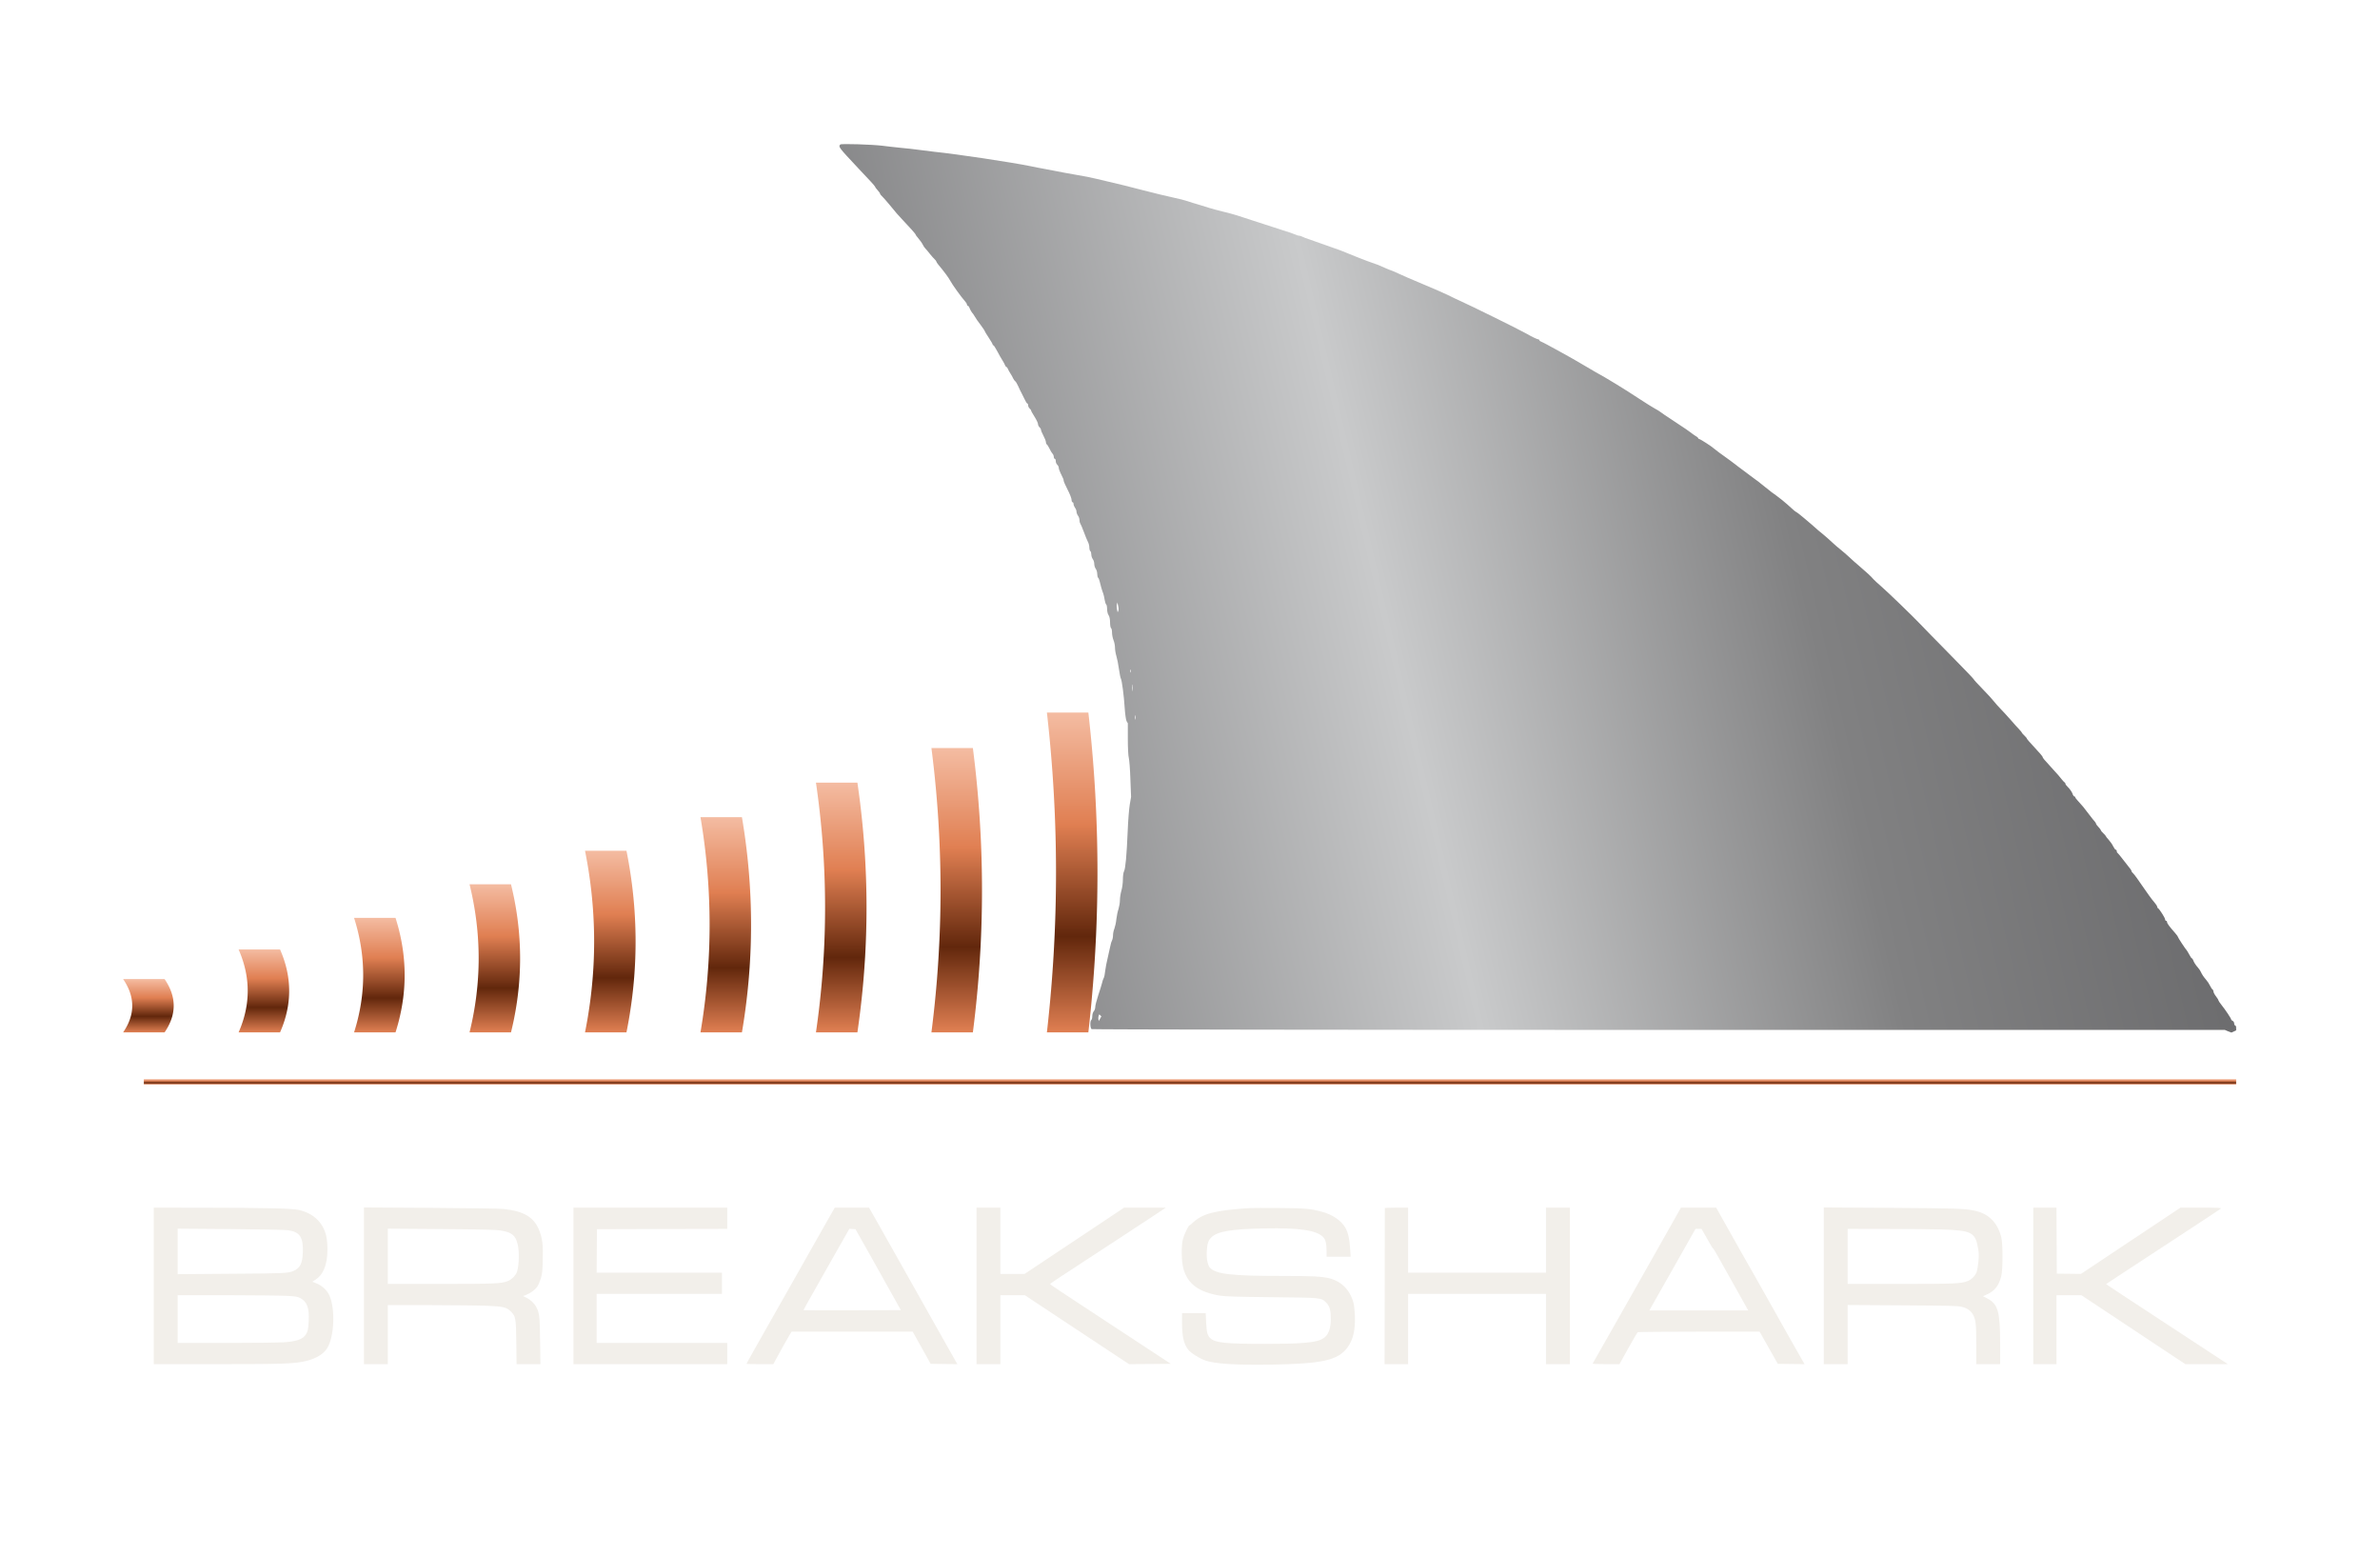
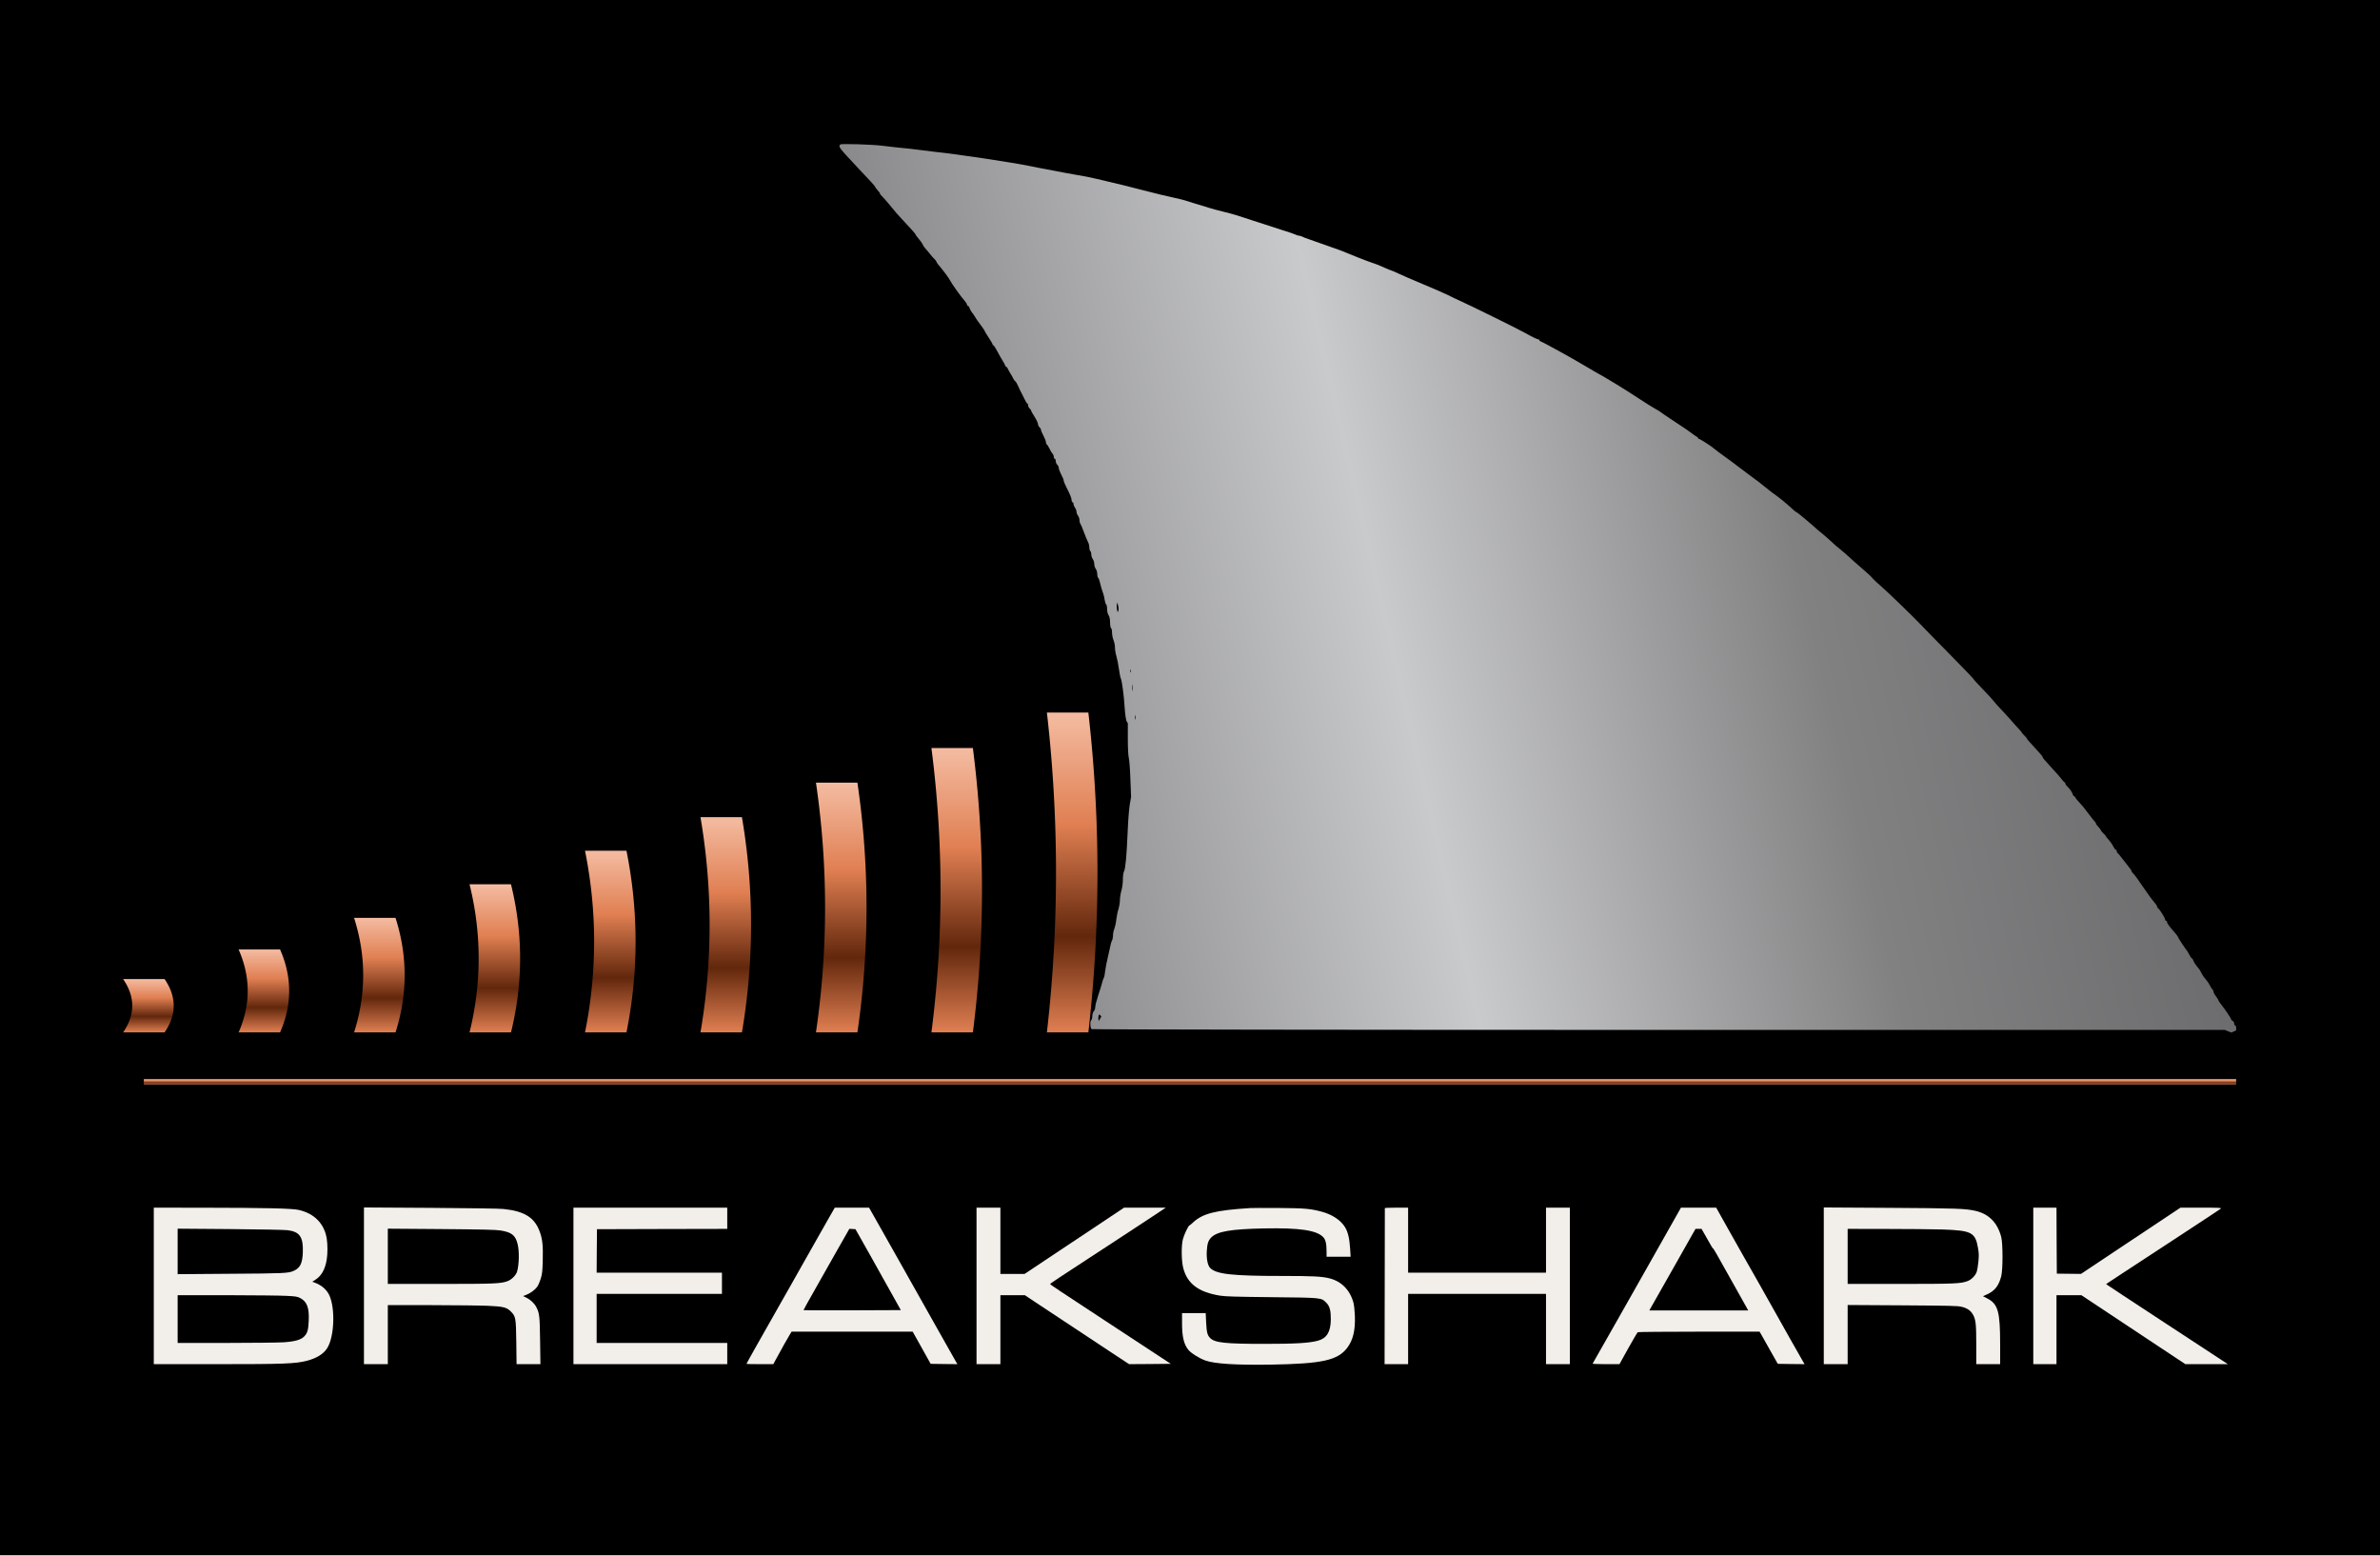
<svg xmlns="http://www.w3.org/2000/svg" width="3640" height="2378" viewBox="0 0 3640 2378">
  <defs>
    <linearGradient id="goldGrad" x1="0" y1="0" x2="0" y2="1">
      <stop offset="0%" stop-color="#f4bca2" />
      <stop offset="35%" stop-color="#e07f52" />
      <stop offset="70%" stop-color="#62270c" />
      <stop offset="100%" stop-color="#e07f52" />
    </linearGradient>
    <linearGradient id="steelGrad" x1="0" y1="0" x2="1" y2="0.15">
      <stop offset="0%" stop-color="#6B6B6D" />
      <stop offset="45%" stop-color="#C9CACB" />
      <stop offset="75%" stop-color="#818182" />
      <stop offset="100%" stop-color="#6B6B6D" />
    </linearGradient>
  </defs>
+   <rect x="0" y="0" width="3640" height="2378" fill="#000000" />
  <g transform="translate(220,220) scale(1.509434)">
    <g id="waves" fill="url(#goldGrad)">
      <path d="M 21.00,846.00 L 21.62,846.92 L 22.21,847.83 L 22.78,848.75 L 23.34,849.66 L 23.87,850.58 L 24.38,851.49 L 24.86,852.41 L 25.33,853.32 L 25.78,854.24 L 26.20,855.15 L 26.61,856.07 L 26.99,856.98 L 27.35,857.90 L 27.69,858.81 L 28.01,859.73 L 28.30,860.64 L 28.58,861.56 L 28.84,862.47 L 29.07,863.39 L 29.28,864.31 L 29.47,865.22 L 29.64,866.14 L 29.79,867.05 L 29.92,867.97 L 30.02,868.88 L 30.11,869.80 L 30.17,870.71 L 30.22,871.63 L 30.24,872.54 L 30.24,873.46 L 30.22,874.37 L 30.17,875.29 L 30.11,876.20 L 30.02,877.12 L 29.92,878.03 L 29.79,878.95 L 29.64,879.86 L 29.47,880.78 L 29.28,881.69 L 29.07,882.61 L 28.84,883.53 L 28.58,884.44 L 28.30,885.36 L 28.01,886.27 L 27.69,887.19 L 27.35,888.10 L 26.99,889.02 L 26.61,889.93 L 26.20,890.85 L 25.78,891.76 L 25.33,892.68 L 24.86,893.59 L 24.38,894.51 L 23.87,895.42 L 23.34,896.34 L 22.78,897.25 L 22.21,898.17 L 21.62,899.08 L 21.00,900.00 L -21.00,900.00 L -20.38,899.08 L -19.79,898.17 L -19.22,897.25 L -18.66,896.34 L -18.13,895.42 L -17.62,894.51 L -17.14,893.59 L -16.67,892.68 L -16.22,891.76 L -15.80,890.85 L -15.39,889.93 L -15.01,889.02 L -14.65,888.10 L -14.31,887.19 L -13.99,886.27 L -13.70,885.36 L -13.42,884.44 L -13.16,883.53 L -12.93,882.61 L -12.72,881.69 L -12.53,880.78 L -12.36,879.86 L -12.21,878.95 L -12.08,878.03 L -11.98,877.12 L -11.89,876.20 L -11.83,875.29 L -11.78,874.37 L -11.76,873.46 L -11.76,872.54 L -11.78,871.63 L -11.83,870.71 L -11.89,869.80 L -11.98,868.88 L -12.08,867.97 L -12.21,867.05 L -12.36,866.14 L -12.53,865.22 L -12.72,864.31 L -12.93,863.39 L -13.16,862.47 L -13.42,861.56 L -13.70,860.64 L -13.99,859.73 L -14.31,858.81 L -14.65,857.90 L -15.01,856.98 L -15.39,856.07 L -15.80,855.15 L -16.22,854.24 L -16.67,853.32 L -17.14,852.41 L -17.62,851.49 L -18.13,850.58 L -18.66,849.66 L -19.22,848.75 L -19.79,847.83 L -20.38,846.92 L -21.00,846.00 Z" />
      <path d="M 138.00,816.00 L 138.62,817.42 L 139.21,818.85 L 139.78,820.27 L 140.34,821.69 L 140.87,823.12 L 141.38,824.54 L 141.86,825.97 L 142.33,827.39 L 142.78,828.81 L 143.20,830.24 L 143.61,831.66 L 143.99,833.08 L 144.35,834.51 L 144.69,835.93 L 145.01,837.36 L 145.30,838.78 L 145.58,840.20 L 145.84,841.63 L 146.07,843.05 L 146.28,844.47 L 146.47,845.90 L 146.64,847.32 L 146.79,848.75 L 146.92,850.17 L 147.02,851.59 L 147.11,853.02 L 147.17,854.44 L 147.22,855.86 L 147.24,857.29 L 147.24,858.71 L 147.22,860.14 L 147.17,861.56 L 147.11,862.98 L 147.02,864.41 L 146.92,865.83 L 146.79,867.25 L 146.64,868.68 L 146.47,870.10 L 146.28,871.53 L 146.07,872.95 L 145.84,874.37 L 145.58,875.80 L 145.30,877.22 L 145.01,878.64 L 144.69,880.07 L 144.35,881.49 L 143.99,882.92 L 143.61,884.34 L 143.20,885.76 L 142.78,887.19 L 142.33,888.61 L 141.86,890.03 L 141.38,891.46 L 140.87,892.88 L 140.34,894.31 L 139.78,895.73 L 139.21,897.15 L 138.62,898.58 L 138.00,900.00 L 96.00,900.00 L 96.62,898.58 L 97.21,897.15 L 97.78,895.73 L 98.34,894.31 L 98.87,892.88 L 99.38,891.46 L 99.86,890.03 L 100.33,888.61 L 100.78,887.19 L 101.20,885.76 L 101.61,884.34 L 101.99,882.92 L 102.35,881.49 L 102.69,880.07 L 103.01,878.64 L 103.30,877.22 L 103.58,875.80 L 103.84,874.37 L 104.07,872.95 L 104.28,871.53 L 104.47,870.10 L 104.64,868.68 L 104.79,867.25 L 104.92,865.83 L 105.02,864.41 L 105.11,862.98 L 105.17,861.56 L 105.22,860.14 L 105.24,858.71 L 105.24,857.29 L 105.22,855.86 L 105.17,854.44 L 105.11,853.02 L 105.02,851.59 L 104.92,850.17 L 104.79,848.75 L 104.64,847.32 L 104.47,845.90 L 104.28,844.47 L 104.07,843.05 L 103.84,841.63 L 103.58,840.20 L 103.30,838.78 L 103.01,837.36 L 102.69,835.93 L 102.35,834.51 L 101.99,833.08 L 101.61,831.66 L 101.20,830.24 L 100.78,828.81 L 100.33,827.39 L 99.86,825.97 L 99.38,824.54 L 98.87,823.12 L 98.34,821.69 L 97.78,820.27 L 97.21,818.85 L 96.62,817.42 L 96.00,816.00 Z" />
      <path d="M 255.00,784.00 L 255.62,785.97 L 256.21,787.93 L 256.78,789.90 L 257.34,791.86 L 257.87,793.83 L 258.38,795.80 L 258.86,797.76 L 259.33,799.73 L 259.78,801.69 L 260.20,803.66 L 260.61,805.63 L 260.99,807.59 L 261.35,809.56 L 261.69,811.53 L 262.01,813.49 L 262.30,815.46 L 262.58,817.42 L 262.84,819.39 L 263.07,821.36 L 263.28,823.32 L 263.47,825.29 L 263.64,827.25 L 263.79,829.22 L 263.92,831.19 L 264.02,833.15 L 264.11,835.12 L 264.17,837.08 L 264.22,839.05 L 264.24,841.02 L 264.24,842.98 L 264.22,844.95 L 264.17,846.92 L 264.11,848.88 L 264.02,850.85 L 263.92,852.81 L 263.79,854.78 L 263.64,856.75 L 263.47,858.71 L 263.28,860.68 L 263.07,862.64 L 262.84,864.61 L 262.58,866.58 L 262.30,868.54 L 262.01,870.51 L 261.69,872.47 L 261.35,874.44 L 260.99,876.41 L 260.61,878.37 L 260.20,880.34 L 259.78,882.31 L 259.33,884.27 L 258.86,886.24 L 258.38,888.20 L 257.87,890.17 L 257.34,892.14 L 256.78,894.10 L 256.21,896.07 L 255.62,898.03 L 255.00,900.00 L 213.00,900.00 L 213.62,898.03 L 214.21,896.07 L 214.78,894.10 L 215.34,892.14 L 215.87,890.17 L 216.38,888.20 L 216.86,886.24 L 217.33,884.27 L 217.78,882.31 L 218.20,880.34 L 218.61,878.37 L 218.99,876.41 L 219.35,874.44 L 219.69,872.47 L 220.01,870.51 L 220.30,868.54 L 220.58,866.58 L 220.84,864.61 L 221.07,862.64 L 221.28,860.68 L 221.47,858.71 L 221.64,856.75 L 221.79,854.78 L 221.92,852.81 L 222.02,850.85 L 222.11,848.88 L 222.17,846.92 L 222.22,844.95 L 222.24,842.98 L 222.24,841.02 L 222.22,839.05 L 222.17,837.08 L 222.11,835.12 L 222.02,833.15 L 221.92,831.19 L 221.79,829.22 L 221.64,827.25 L 221.47,825.29 L 221.28,823.32 L 221.07,821.36 L 220.84,819.39 L 220.58,817.42 L 220.30,815.46 L 220.01,813.49 L 219.69,811.53 L 219.35,809.56 L 218.99,807.59 L 218.61,805.63 L 218.20,803.66 L 217.78,801.69 L 217.33,799.73 L 216.86,797.76 L 216.38,795.80 L 215.87,793.83 L 215.34,791.86 L 214.78,789.90 L 214.21,787.93 L 213.62,785.97 L 213.00,784.00 Z" />
      <path d="M 372.00,750.00 L 372.62,752.54 L 373.21,755.08 L 373.78,757.63 L 374.34,760.17 L 374.87,762.71 L 375.38,765.25 L 375.86,767.80 L 376.33,770.34 L 376.78,772.88 L 377.20,775.42 L 377.61,777.97 L 377.99,780.51 L 378.35,783.05 L 378.69,785.59 L 379.01,788.14 L 379.30,790.68 L 379.58,793.22 L 379.84,795.76 L 380.07,798.31 L 380.28,800.85 L 380.47,803.39 L 380.64,805.93 L 380.79,808.47 L 380.92,811.02 L 381.02,813.56 L 381.11,816.10 L 381.17,818.64 L 381.22,821.19 L 381.24,823.73 L 381.24,826.27 L 381.22,828.81 L 381.17,831.36 L 381.11,833.90 L 381.02,836.44 L 380.92,838.98 L 380.79,841.53 L 380.64,844.07 L 380.47,846.61 L 380.28,849.15 L 380.07,851.69 L 379.84,854.24 L 379.58,856.78 L 379.30,859.32 L 379.01,861.86 L 378.69,864.41 L 378.35,866.95 L 377.99,869.49 L 377.61,872.03 L 377.20,874.58 L 376.78,877.12 L 376.33,879.66 L 375.86,882.20 L 375.38,884.75 L 374.87,887.29 L 374.34,889.83 L 373.78,892.37 L 373.21,894.92 L 372.62,897.46 L 372.00,900.00 L 330.00,900.00 L 330.62,897.46 L 331.21,894.92 L 331.78,892.37 L 332.34,889.83 L 332.87,887.29 L 333.38,884.75 L 333.86,882.20 L 334.33,879.66 L 334.78,877.12 L 335.20,874.58 L 335.61,872.03 L 335.99,869.49 L 336.35,866.95 L 336.69,864.41 L 337.01,861.86 L 337.30,859.32 L 337.58,856.78 L 337.84,854.24 L 338.07,851.69 L 338.28,849.15 L 338.47,846.61 L 338.64,844.07 L 338.79,841.53 L 338.92,838.98 L 339.02,836.44 L 339.11,833.90 L 339.17,831.36 L 339.22,828.81 L 339.24,826.27 L 339.24,823.73 L 339.22,821.19 L 339.17,818.64 L 339.11,816.10 L 339.02,813.56 L 338.92,811.02 L 338.79,808.47 L 338.64,805.93 L 338.47,803.39 L 338.28,800.85 L 338.07,798.31 L 337.84,795.76 L 337.58,793.22 L 337.30,790.68 L 337.01,788.14 L 336.69,785.59 L 336.35,783.05 L 335.99,780.51 L 335.61,777.97 L 335.20,775.42 L 334.78,772.88 L 334.33,770.34 L 333.86,767.80 L 333.38,765.25 L 332.87,762.71 L 332.34,760.17 L 331.78,757.63 L 331.21,755.08 L 330.62,752.54 L 330.00,750.00 Z" />
      <path d="M 489.00,716.00 L 489.62,719.12 L 490.21,722.24 L 490.78,725.36 L 491.34,728.47 L 491.87,731.59 L 492.38,734.71 L 492.86,737.83 L 493.33,740.95 L 493.78,744.07 L 494.20,747.19 L 494.61,750.31 L 494.99,753.42 L 495.35,756.54 L 495.69,759.66 L 496.01,762.78 L 496.30,765.90 L 496.58,769.02 L 496.84,772.14 L 497.07,775.25 L 497.28,778.37 L 497.47,781.49 L 497.64,784.61 L 497.79,787.73 L 497.92,790.85 L 498.02,793.97 L 498.11,797.08 L 498.17,800.20 L 498.22,803.32 L 498.24,806.44 L 498.24,809.56 L 498.22,812.68 L 498.17,815.80 L 498.11,818.92 L 498.02,822.03 L 497.92,825.15 L 497.79,828.27 L 497.64,831.39 L 497.47,834.51 L 497.28,837.63 L 497.07,840.75 L 496.84,843.86 L 496.58,846.98 L 496.30,850.10 L 496.01,853.22 L 495.69,856.34 L 495.35,859.46 L 494.99,862.58 L 494.61,865.69 L 494.20,868.81 L 493.78,871.93 L 493.33,875.05 L 492.86,878.17 L 492.38,881.29 L 491.87,884.41 L 491.34,887.53 L 490.78,890.64 L 490.21,893.76 L 489.62,896.88 L 489.00,900.00 L 447.00,900.00 L 447.62,896.88 L 448.21,893.76 L 448.78,890.64 L 449.34,887.53 L 449.87,884.41 L 450.38,881.29 L 450.86,878.17 L 451.33,875.05 L 451.78,871.93 L 452.20,868.81 L 452.61,865.69 L 452.99,862.58 L 453.35,859.46 L 453.69,856.34 L 454.01,853.22 L 454.30,850.10 L 454.58,846.98 L 454.84,843.86 L 455.07,840.75 L 455.28,837.63 L 455.47,834.51 L 455.64,831.39 L 455.79,828.27 L 455.92,825.15 L 456.02,822.03 L 456.11,818.92 L 456.17,815.80 L 456.22,812.68 L 456.24,809.56 L 456.24,806.44 L 456.22,803.32 L 456.17,800.20 L 456.11,797.08 L 456.02,793.97 L 455.92,790.85 L 455.79,787.73 L 455.64,784.61 L 455.47,781.49 L 455.28,778.37 L 455.07,775.25 L 454.84,772.14 L 454.58,769.02 L 454.30,765.90 L 454.01,762.78 L 453.69,759.66 L 453.35,756.54 L 452.99,753.42 L 452.61,750.31 L 452.20,747.19 L 451.78,744.07 L 451.33,740.95 L 450.86,737.83 L 450.38,734.71 L 449.87,731.59 L 449.34,728.47 L 448.78,725.36 L 448.21,722.24 L 447.62,719.12 L 447.00,716.00 Z" />
      <path d="M 606.00,682.00 L 606.62,685.69 L 607.21,689.39 L 607.78,693.08 L 608.34,696.78 L 608.87,700.47 L 609.38,704.17 L 609.86,707.86 L 610.33,711.56 L 610.78,715.25 L 611.20,718.95 L 611.61,722.64 L 611.99,726.34 L 612.35,730.03 L 612.69,733.73 L 613.01,737.42 L 613.30,741.12 L 613.58,744.81 L 613.84,748.51 L 614.07,752.20 L 614.28,755.90 L 614.47,759.59 L 614.64,763.29 L 614.79,766.98 L 614.92,770.68 L 615.02,774.37 L 615.11,778.07 L 615.17,781.76 L 615.22,785.46 L 615.24,789.15 L 615.24,792.85 L 615.22,796.54 L 615.17,800.24 L 615.11,803.93 L 615.02,807.63 L 614.92,811.32 L 614.79,815.02 L 614.64,818.71 L 614.47,822.41 L 614.28,826.10 L 614.07,829.80 L 613.84,833.49 L 613.58,837.19 L 613.30,840.88 L 613.01,844.58 L 612.69,848.27 L 612.35,851.97 L 611.99,855.66 L 611.61,859.36 L 611.20,863.05 L 610.78,866.75 L 610.33,870.44 L 609.86,874.14 L 609.38,877.83 L 608.87,881.53 L 608.34,885.22 L 607.78,888.92 L 607.21,892.61 L 606.62,896.31 L 606.00,900.00 L 564.00,900.00 L 564.62,896.31 L 565.21,892.61 L 565.78,888.92 L 566.34,885.22 L 566.87,881.53 L 567.38,877.83 L 567.86,874.14 L 568.33,870.44 L 568.78,866.75 L 569.20,863.05 L 569.61,859.36 L 569.99,855.66 L 570.35,851.97 L 570.69,848.27 L 571.01,844.58 L 571.30,840.88 L 571.58,837.19 L 571.84,833.49 L 572.07,829.80 L 572.28,826.10 L 572.47,822.41 L 572.64,818.71 L 572.79,815.02 L 572.92,811.32 L 573.02,807.63 L 573.11,803.93 L 573.17,800.24 L 573.22,796.54 L 573.24,792.85 L 573.24,789.15 L 573.22,785.46 L 573.17,781.76 L 573.11,778.07 L 573.02,774.37 L 572.92,770.68 L 572.79,766.98 L 572.64,763.29 L 572.47,759.59 L 572.28,755.90 L 572.07,752.20 L 571.84,748.51 L 571.58,744.81 L 571.30,741.12 L 571.01,737.42 L 570.69,733.73 L 570.35,730.03 L 569.99,726.34 L 569.61,722.64 L 569.20,718.95 L 568.78,715.25 L 568.33,711.56 L 567.86,707.86 L 567.38,704.17 L 566.87,700.47 L 566.34,696.78 L 565.78,693.08 L 565.21,689.39 L 564.62,685.69 L 564.00,682.00 Z" />
      <path d="M 723.00,647.00 L 723.62,651.29 L 724.21,655.58 L 724.78,659.86 L 725.34,664.15 L 725.87,668.44 L 726.38,672.73 L 726.86,677.02 L 727.33,681.31 L 727.78,685.59 L 728.20,689.88 L 728.61,694.17 L 728.99,698.46 L 729.35,702.75 L 729.69,707.03 L 730.01,711.32 L 730.30,715.61 L 730.58,719.90 L 730.84,724.19 L 731.07,728.47 L 731.28,732.76 L 731.47,737.05 L 731.64,741.34 L 731.79,745.63 L 731.92,749.92 L 732.02,754.20 L 732.11,758.49 L 732.17,762.78 L 732.22,767.07 L 732.24,771.36 L 732.24,775.64 L 732.22,779.93 L 732.17,784.22 L 732.11,788.51 L 732.02,792.80 L 731.92,797.08 L 731.79,801.37 L 731.64,805.66 L 731.47,809.95 L 731.28,814.24 L 731.07,818.53 L 730.84,822.81 L 730.58,827.10 L 730.30,831.39 L 730.01,835.68 L 729.69,839.97 L 729.35,844.25 L 728.99,848.54 L 728.61,852.83 L 728.20,857.12 L 727.78,861.41 L 727.33,865.69 L 726.86,869.98 L 726.38,874.27 L 725.87,878.56 L 725.34,882.85 L 724.78,887.14 L 724.21,891.42 L 723.62,895.71 L 723.00,900.00 L 681.00,900.00 L 681.62,895.71 L 682.21,891.42 L 682.78,887.14 L 683.34,882.85 L 683.87,878.56 L 684.38,874.27 L 684.86,869.98 L 685.33,865.69 L 685.78,861.41 L 686.20,857.12 L 686.61,852.83 L 686.99,848.54 L 687.35,844.25 L 687.69,839.97 L 688.01,835.68 L 688.30,831.39 L 688.58,827.10 L 688.84,822.81 L 689.07,818.53 L 689.28,814.24 L 689.47,809.95 L 689.64,805.66 L 689.79,801.37 L 689.92,797.08 L 690.02,792.80 L 690.11,788.51 L 690.17,784.22 L 690.22,779.93 L 690.24,775.64 L 690.24,771.36 L 690.22,767.07 L 690.17,762.78 L 690.11,758.49 L 690.02,754.20 L 689.92,749.92 L 689.79,745.63 L 689.64,741.34 L 689.47,737.05 L 689.28,732.76 L 689.07,728.47 L 688.84,724.19 L 688.58,719.90 L 688.30,715.61 L 688.01,711.32 L 687.69,707.03 L 687.35,702.75 L 686.99,698.46 L 686.61,694.17 L 686.20,689.88 L 685.78,685.59 L 685.33,681.31 L 684.86,677.02 L 684.38,672.73 L 683.87,668.44 L 683.34,664.15 L 682.78,659.86 L 682.21,655.58 L 681.62,651.29 L 681.00,647.00 Z" />
      <path d="M 840.00,612.00 L 840.62,616.88 L 841.21,621.76 L 841.78,626.64 L 842.34,631.53 L 842.87,636.41 L 843.38,641.29 L 843.86,646.17 L 844.33,651.05 L 844.78,655.93 L 845.20,660.81 L 845.61,665.69 L 845.99,670.58 L 846.35,675.46 L 846.69,680.34 L 847.01,685.22 L 847.30,690.10 L 847.58,694.98 L 847.84,699.86 L 848.07,704.75 L 848.28,709.63 L 848.47,714.51 L 848.64,719.39 L 848.79,724.27 L 848.92,729.15 L 849.02,734.03 L 849.11,738.92 L 849.17,743.80 L 849.22,748.68 L 849.24,753.56 L 849.24,758.44 L 849.22,763.32 L 849.17,768.20 L 849.11,773.08 L 849.02,777.97 L 848.92,782.85 L 848.79,787.73 L 848.64,792.61 L 848.47,797.49 L 848.28,802.37 L 848.07,807.25 L 847.84,812.14 L 847.58,817.02 L 847.30,821.90 L 847.01,826.78 L 846.69,831.66 L 846.35,836.54 L 845.99,841.42 L 845.61,846.31 L 845.20,851.19 L 844.78,856.07 L 844.33,860.95 L 843.86,865.83 L 843.38,870.71 L 842.87,875.59 L 842.34,880.47 L 841.78,885.36 L 841.21,890.24 L 840.62,895.12 L 840.00,900.00 L 798.00,900.00 L 798.62,895.12 L 799.21,890.24 L 799.78,885.36 L 800.34,880.47 L 800.87,875.59 L 801.38,870.71 L 801.86,865.83 L 802.33,860.95 L 802.78,856.07 L 803.20,851.19 L 803.61,846.31 L 803.99,841.42 L 804.35,836.54 L 804.69,831.66 L 805.01,826.78 L 805.30,821.90 L 805.58,817.02 L 805.84,812.14 L 806.07,807.25 L 806.28,802.37 L 806.47,797.49 L 806.64,792.61 L 806.79,787.73 L 806.92,782.85 L 807.02,777.97 L 807.11,773.08 L 807.17,768.20 L 807.22,763.32 L 807.24,758.44 L 807.24,753.56 L 807.22,748.68 L 807.17,743.80 L 807.11,738.92 L 807.02,734.03 L 806.92,729.15 L 806.79,724.27 L 806.64,719.39 L 806.47,714.51 L 806.28,709.63 L 806.07,704.75 L 805.84,699.86 L 805.58,694.98 L 805.30,690.10 L 805.01,685.22 L 804.69,680.34 L 804.35,675.46 L 803.99,670.58 L 803.61,665.69 L 803.20,660.81 L 802.78,655.93 L 802.33,651.05 L 801.86,646.17 L 801.38,641.29 L 800.87,636.41 L 800.34,631.53 L 799.78,626.64 L 799.21,621.76 L 798.62,616.88 L 798.00,612.00 Z" />
      <path d="M 957.00,576.00 L 957.62,581.49 L 958.21,586.98 L 958.78,592.47 L 959.34,597.97 L 959.87,603.46 L 960.38,608.95 L 960.86,614.44 L 961.33,619.93 L 961.78,625.42 L 962.20,630.92 L 962.61,636.41 L 962.99,641.90 L 963.35,647.39 L 963.69,652.88 L 964.01,658.37 L 964.30,663.86 L 964.58,669.36 L 964.84,674.85 L 965.07,680.34 L 965.28,685.83 L 965.47,691.32 L 965.64,696.81 L 965.79,702.31 L 965.92,707.80 L 966.02,713.29 L 966.11,718.78 L 966.17,724.27 L 966.22,729.76 L 966.24,735.25 L 966.24,740.75 L 966.22,746.24 L 966.17,751.73 L 966.11,757.22 L 966.02,762.71 L 965.92,768.20 L 965.79,773.69 L 965.64,779.19 L 965.47,784.68 L 965.28,790.17 L 965.07,795.66 L 964.84,801.15 L 964.58,806.64 L 964.30,812.14 L 964.01,817.63 L 963.69,823.12 L 963.35,828.61 L 962.99,834.10 L 962.61,839.59 L 962.20,845.08 L 961.78,850.58 L 961.33,856.07 L 960.86,861.56 L 960.38,867.05 L 959.87,872.54 L 959.34,878.03 L 958.78,883.53 L 958.21,889.02 L 957.62,894.51 L 957.00,900.00 L 915.00,900.00 L 915.62,894.51 L 916.21,889.02 L 916.78,883.53 L 917.34,878.03 L 917.87,872.54 L 918.38,867.05 L 918.86,861.56 L 919.33,856.07 L 919.78,850.58 L 920.20,845.08 L 920.61,839.59 L 920.99,834.10 L 921.35,828.61 L 921.69,823.12 L 922.01,817.63 L 922.30,812.14 L 922.58,806.64 L 922.84,801.15 L 923.07,795.66 L 923.28,790.17 L 923.47,784.68 L 923.64,779.19 L 923.79,773.69 L 923.92,768.20 L 924.02,762.71 L 924.11,757.22 L 924.17,751.73 L 924.22,746.24 L 924.24,740.75 L 924.24,735.25 L 924.22,729.76 L 924.17,724.27 L 924.11,718.78 L 924.02,713.29 L 923.92,707.80 L 923.79,702.31 L 923.64,696.81 L 923.47,691.32 L 923.28,685.83 L 923.07,680.34 L 922.84,674.85 L 922.58,669.36 L 922.30,663.86 L 922.01,658.37 L 921.69,652.88 L 921.35,647.39 L 920.99,641.90 L 920.61,636.41 L 920.20,630.92 L 919.78,625.42 L 919.33,619.93 L 918.86,614.44 L 918.38,608.95 L 917.87,603.46 L 917.34,597.97 L 916.78,592.47 L 916.21,586.98 L 915.62,581.49 L 915.00,576.00 Z" />
    </g>
    <svg x="705" y="0" width="1415" height="900" viewBox="0 0 1415 900">
      <g transform="translate(0,900) scale(0.1,-0.1)" fill="url(#steelGrad)" stroke="none">
        <path d="M7 8994 c-22 -23 -18 -28 180 -239 42 -44 98 -103 124 -132 27 -28 49 -55 49 -58 0 -4 6 -13 13 -20 27 -31 37 -44 37 -51 0 -4 10 -16 23 -28 12 -12 42 -46 67 -76 79 -96 84 -102 130 -151 86 -91 140 -151 140 -158 0 -3 10 -18 23 -32 23 -27 43 -55 54 -78 3 -8 14 -22 22 -31 9 -9 30 -34 46 -55 17 -21 38 -45 48 -54 9 -8 17 -19 17 -23 0 -4 9 -18 19 -30 58 -69 108 -137 121 -163 17 -34 113 -168 147 -205 13 -14 23 -30 23 -37 0 -7 4 -13 9 -13 5 0 11 -8 15 -17 6 -19 27 -55 37 -63 3 -3 12 -17 20 -31 8 -15 33 -52 57 -82 23 -31 42 -59 42 -63 0 -3 18 -33 40 -66 22 -33 40 -64 40 -69 0 -5 3 -9 8 -9 4 0 22 -28 40 -62 18 -35 42 -76 53 -93 10 -16 22 -38 25 -47 4 -10 10 -18 14 -18 4 0 10 -8 14 -17 3 -10 15 -31 26 -48 11 -16 24 -40 29 -52 5 -11 15 -24 21 -28 6 -4 20 -28 31 -53 11 -26 25 -54 30 -62 5 -8 19 -36 31 -62 12 -27 25 -48 30 -48 4 0 8 -8 8 -19 0 -10 7 -24 15 -31 8 -7 15 -16 15 -21 0 -5 16 -33 35 -63 19 -30 35 -64 35 -74 0 -11 7 -25 15 -32 8 -7 15 -18 15 -26 0 -7 11 -34 25 -60 14 -26 25 -55 25 -65 0 -10 4 -21 10 -24 5 -3 17 -23 27 -43 9 -20 23 -43 30 -50 7 -7 13 -22 13 -33 0 -10 5 -19 10 -19 6 0 10 -11 10 -24 0 -13 7 -29 15 -36 8 -7 15 -21 15 -30 0 -10 8 -33 17 -52 30 -60 33 -68 33 -80 0 -7 18 -48 40 -91 22 -42 40 -88 40 -102 0 -14 5 -25 10 -25 6 0 10 -8 10 -18 0 -10 7 -27 15 -38 8 -10 15 -28 15 -40 0 -11 7 -29 15 -40 8 -10 15 -30 15 -44 0 -15 4 -30 8 -35 5 -6 21 -44 36 -85 15 -41 34 -87 42 -102 8 -14 14 -40 14 -56 0 -17 5 -34 10 -37 6 -3 10 -19 10 -34 0 -15 7 -36 15 -47 8 -10 15 -32 15 -49 0 -16 7 -39 15 -49 8 -11 15 -34 15 -52 0 -18 4 -35 9 -39 5 -3 12 -20 16 -38 8 -36 24 -92 36 -122 4 -11 11 -39 14 -62 4 -24 11 -45 16 -49 5 -3 9 -24 9 -47 0 -23 7 -51 15 -61 9 -12 15 -42 15 -72 0 -29 5 -56 10 -59 6 -3 10 -24 10 -46 0 -22 7 -56 15 -76 8 -19 15 -53 15 -75 0 -22 6 -60 14 -86 8 -26 20 -85 26 -132 7 -47 15 -89 19 -95 11 -18 32 -178 39 -295 4 -63 13 -125 19 -137 l13 -22 0 -158 c0 -87 4 -174 10 -193 5 -19 13 -116 16 -215 l7 -180 -13 -75 c-7 -41 -17 -160 -21 -265 -11 -258 -23 -386 -37 -412 -7 -12 -12 -50 -12 -85 0 -35 -7 -85 -15 -112 -8 -27 -15 -70 -15 -96 0 -26 -7 -66 -14 -89 -8 -22 -18 -69 -22 -103 -3 -35 -13 -78 -20 -97 -8 -18 -14 -49 -14 -68 0 -19 -5 -43 -11 -54 -6 -11 -14 -41 -19 -67 -5 -26 -16 -76 -25 -112 -9 -36 -20 -92 -24 -125 -3 -33 -10 -66 -15 -74 -5 -8 -13 -31 -17 -50 -5 -20 -22 -76 -39 -126 -16 -49 -30 -102 -30 -118 0 -16 -7 -35 -15 -43 -8 -9 -15 -31 -15 -49 0 -19 -5 -37 -10 -40 -14 -9 -12 -82 3 -92 6 -4 2593 -8 5747 -8 l5735 0 33 -14 34 -13 24 11 24 11 0 25 c0 14 -4 25 -10 25 -5 0 -10 9 -10 20 0 11 -7 23 -15 26 -8 4 -15 10 -15 14 0 10 -59 99 -100 150 -17 21 -30 41 -30 45 0 5 -11 23 -25 41 -14 18 -25 39 -25 48 0 8 -4 18 -10 21 -5 3 -16 20 -25 38 -8 18 -25 44 -38 58 -25 29 -43 55 -56 84 -5 11 -17 29 -28 41 -24 27 -42 55 -49 77 -4 9 -9 17 -13 17 -4 0 -15 17 -26 38 -11 20 -22 39 -25 42 -13 13 -90 130 -90 137 0 4 -13 22 -28 39 -60 68 -82 98 -82 111 0 7 -4 13 -10 13 -5 0 -10 7 -10 15 0 15 -59 107 -72 113 -5 2 -8 9 -8 15 0 7 -16 30 -35 52 -20 22 -70 92 -113 155 -42 63 -85 121 -94 129 -10 9 -18 19 -18 24 0 4 -5 13 -10 20 -6 7 -36 46 -68 87 -31 41 -60 76 -64 78 -5 2 -8 10 -8 18 0 8 -4 14 -10 14 -5 0 -16 15 -25 33 -8 18 -29 48 -45 66 -17 18 -30 35 -30 38 0 3 -11 16 -25 29 -14 13 -25 26 -25 29 0 4 -6 13 -12 20 -28 31 -38 44 -38 50 0 4 -6 13 -12 20 -7 8 -18 20 -23 27 -17 21 -79 101 -95 123 -8 10 -30 34 -47 53 -18 19 -33 38 -33 43 0 5 -4 9 -9 9 -5 0 -11 8 -15 17 -8 26 -28 55 -53 80 -13 12 -23 26 -23 32 0 5 -3 11 -8 13 -4 2 -18 17 -31 33 -12 17 -47 57 -78 90 -106 116 -113 125 -113 134 0 5 -36 48 -80 94 -44 47 -80 88 -80 92 0 4 -11 18 -25 31 -14 13 -25 25 -25 28 0 3 -12 18 -27 34 -16 16 -55 60 -88 98 -33 37 -78 87 -100 109 -22 22 -52 56 -67 75 -14 19 -67 77 -117 128 -50 51 -91 96 -91 100 0 4 -112 120 -248 258 -136 138 -268 273 -293 300 -74 78 -340 335 -398 384 -29 25 -63 56 -75 69 -25 30 -72 73 -146 136 -30 25 -75 65 -100 89 -25 23 -65 58 -89 77 -25 19 -65 54 -90 78 -26 24 -63 57 -85 75 -21 17 -43 36 -50 41 -82 74 -215 185 -221 185 -6 0 -30 20 -93 78 -26 24 -76 64 -112 90 -36 25 -70 51 -76 57 -6 5 -26 21 -44 35 -18 14 -38 30 -44 35 -6 6 -27 22 -46 35 -19 14 -42 30 -50 37 -8 6 -44 33 -80 60 -36 26 -67 50 -70 53 -3 3 -30 23 -60 45 -73 51 -164 119 -170 126 -12 13 -130 89 -139 89 -6 0 -11 4 -11 8 0 4 -13 16 -30 25 -16 10 -35 23 -42 30 -7 7 -80 57 -163 111 -82 54 -152 101 -155 105 -3 3 -25 17 -50 30 -25 14 -93 56 -152 95 -145 96 -347 220 -448 274 -19 10 -80 46 -135 79 -55 33 -145 84 -200 114 -55 29 -122 66 -150 82 -27 15 -58 30 -67 34 -10 3 -18 9 -18 14 0 5 -5 9 -10 9 -12 0 -66 26 -125 60 -66 38 -567 285 -675 333 -25 11 -76 35 -113 54 -37 18 -143 65 -235 103 -202 85 -191 81 -275 119 -37 17 -70 31 -73 31 -2 0 -26 9 -52 21 -76 34 -84 37 -135 54 -39 12 -234 89 -322 126 -11 4 -40 15 -65 23 -25 8 -83 29 -130 46 -47 17 -105 38 -130 46 -25 8 -53 19 -62 24 -10 6 -25 10 -33 10 -8 0 -23 4 -33 10 -9 5 -75 28 -147 50 -71 23 -202 65 -290 94 -153 51 -195 64 -285 86 -72 18 -125 32 -150 40 -14 5 -59 19 -100 31 -41 12 -95 28 -120 37 -43 14 -71 21 -165 42 -82 18 -124 28 -285 69 -91 23 -181 46 -200 51 -34 9 -135 33 -273 65 -67 16 -132 29 -235 46 -69 12 -145 26 -209 39 -29 5 -74 14 -100 19 -27 4 -84 16 -128 25 -196 40 -748 123 -975 146 -47 5 -119 14 -160 20 -41 6 -122 15 -180 20 -58 6 -141 15 -185 21 -105 13 -418 23 -428 13z m2817 -4723 l-7 -16 -7 30 c-3 17 -4 39 -1 50 l5 20 8 -34 c5 -18 6 -41 2 -50z m123 -623 c-3 -7 -5 -2 -5 12 0 14 2 19 5 13 2 -7 2 -19 0 -25z m20 -185 c-2 -16 -4 -3 -4 27 0 30 2 43 4 28 2 -16 2 -40 0 -55z m30 -290 c-3 -10 -5 -2 -5 17 0 19 2 27 5 18 2 -10 2 -26 0 -35z m-358 -3034 l-13 -24 -4 18 c-2 10 -1 25 2 34 l7 16 10 -10 11 -11 -13 -23z" />
      </g>
    </svg>
  </g>
  <rect x="220" y="1650" width="3200" height="8" fill="url(#goldGrad)" />
  <g transform="translate(220,1738) scale(1.013942)">
    <svg x="0" y="0" width="3156" height="434" viewBox="0 0 3156 434">
      <g transform="translate(0,434) scale(0.1,-0.1)" fill="#F2EFEA" stroke="none">
        <path d="M150 2090 l0 -1180 953 0 c1018 0 1180 6 1355 51 147 37 253 103 308 191 106 168 124 588 34 792 -38 85 -115 154 -212 191 l-48 18 43 27 c97 61 151 157 176 311 14 84 14 221 0 310 -35 226 -187 382 -424 435 -102 23 -512 32 -1412 33 l-773 1 0 -1180z m2020 840 c183 -23 237 -104 228 -339 -7 -163 -41 -231 -138 -274 -79 -36 -146 -39 -952 -44 l-798 -6 0 343 0 343 788 -6 c459 -4 822 -11 872 -17z m-17 -990 c138 -7 164 -11 205 -33 103 -54 138 -145 129 -342 -6 -140 -19 -185 -67 -236 -49 -51 -136 -77 -309 -89 -75 -5 -466 -10 -868 -10 l-733 0 0 360 0 360 743 0 c408 -1 813 -5 900 -10z" />
        <path d="M3320 2091 l0 -1181 180 0 180 0 0 445 0 445 658 0 c361 -1 745 -5 852 -10 233 -10 284 -23 347 -87 73 -75 76 -94 81 -465 l4 -328 180 0 180 0 -5 352 c-5 373 -9 415 -58 510 -28 55 -88 111 -148 140 l-52 25 48 18 c65 24 134 76 168 125 16 22 39 78 53 123 21 71 25 109 29 274 6 216 -4 317 -44 427 -78 217 -230 313 -548 346 -59 7 -516 13 -1102 17 l-1003 6 0 -1182z m2060 835 c169 -27 226 -73 258 -206 27 -113 23 -303 -8 -414 -17 -55 -82 -121 -143 -144 -102 -38 -192 -42 -1014 -42 l-793 0 0 416 0 417 808 -6 c615 -5 827 -10 892 -21z" />
        <path d="M6480 2090 l0 -1180 1160 0 1160 0 0 160 0 160 -985 0 -985 0 0 370 0 370 945 0 945 0 0 160 0 160 -945 0 -945 0 2 328 3 327 983 3 982 2 0 160 0 160 -1160 0 -1160 0 0 -1180z" />
        <path d="M10312 3078 c-60 -106 -158 -278 -217 -383 -59 -104 -136 -239 -170 -300 -34 -60 -113 -200 -175 -310 -62 -110 -127 -225 -145 -255 -18 -30 -85 -149 -150 -265 -65 -115 -174 -308 -242 -427 -67 -120 -123 -220 -123 -223 0 -3 91 -5 203 -5 l202 0 31 58 c80 148 199 361 221 394 l23 38 914 0 913 0 136 -243 135 -242 202 -3 202 -2 -25 42 c-14 24 -34 59 -44 78 -11 19 -49 87 -85 150 -36 63 -78 138 -93 165 -16 28 -45 79 -65 115 -48 85 -167 297 -245 435 -115 205 -242 429 -307 545 -36 63 -78 138 -93 165 -31 55 -147 262 -287 508 l-89 157 -259 0 -258 0 -110 -192z m521 -308 c54 -96 111 -197 127 -225 87 -157 168 -302 260 -465 30 -52 86 -153 126 -225 l72 -130 -731 -3 c-401 -1 -732 0 -734 2 -4 4 31 69 274 496 144 253 166 292 214 378 12 20 62 108 111 195 l90 158 46 -3 46 -3 99 -175z" />
        <path d="M12560 2090 l0 -1180 180 0 180 0 0 520 0 520 184 0 185 0 168 -112 c234 -155 730 -483 1096 -725 l308 -203 314 2 315 3 -193 127 c-229 151 -658 432 -777 510 -84 54 -375 245 -687 452 -90 59 -163 110 -163 114 0 4 60 46 133 94 72 47 251 164 397 260 146 95 389 255 540 353 151 99 365 240 475 312 l200 133 -315 0 -315 0 -750 -500 -750 -499 -182 -1 -183 0 0 500 0 500 -180 0 -180 0 0 -1180z" />
        <path d="M16690 3264 c-530 -33 -721 -82 -868 -221 -24 -22 -47 -41 -50 -41 -15 1 -82 -140 -99 -207 -26 -102 -23 -330 6 -439 62 -235 232 -361 555 -413 82 -13 232 -17 776 -23 765 -8 749 -6 826 -84 52 -51 69 -118 68 -256 -3 -186 -62 -281 -197 -317 -131 -35 -341 -47 -802 -47 -597 0 -750 17 -821 88 -42 42 -53 85 -61 244 l-6 132 -179 0 -178 0 0 -151 c0 -201 26 -314 91 -398 42 -54 166 -132 261 -166 142 -50 457 -70 988 -62 775 13 1007 64 1152 254 88 117 123 264 115 483 -3 77 -12 161 -21 195 -52 192 -180 323 -361 369 -115 29 -256 36 -707 36 -771 0 -1005 27 -1096 123 -35 37 -55 138 -49 247 7 118 22 165 68 211 91 91 295 126 800 136 531 10 787 -27 888 -131 36 -37 51 -100 51 -217 l0 -79 181 0 182 0 -7 113 c-10 159 -32 256 -76 330 -65 108 -194 194 -356 237 -172 45 -251 52 -644 55 -206 1 -400 1 -430 -1z" />
        <path d="M18719 3263 c0 -5 -1 -536 -2 -1180 l-2 -1173 178 0 177 0 0 530 0 530 1040 0 1040 0 0 -530 0 -530 180 0 180 0 0 1180 0 1180 -180 0 -180 0 0 -490 0 -490 -1040 0 -1040 0 0 490 0 490 -175 0 c-96 0 -175 -3 -176 -7z" />
        <path d="M23164 3232 c-11 -20 -129 -228 -261 -462 -132 -234 -317 -560 -410 -725 -93 -165 -217 -383 -275 -485 -58 -102 -163 -286 -233 -410 -70 -124 -129 -228 -132 -232 -2 -5 88 -8 200 -8 l205 0 132 238 c73 130 137 240 144 244 6 4 422 8 924 8 l913 0 22 -37 c12 -21 74 -130 137 -243 l116 -205 202 -3 203 -2 -14 22 c-8 13 -97 169 -198 348 -100 179 -208 370 -239 425 -31 55 -148 262 -259 460 -112 198 -218 385 -236 415 -27 47 -99 174 -212 376 -15 28 -61 110 -102 182 l-74 132 -266 0 -266 0 -21 -38z m376 -359 c97 -174 130 -228 130 -218 0 10 81 -130 208 -360 40 -71 79 -141 87 -155 13 -22 113 -201 203 -362 l32 -58 -745 0 -746 0 29 53 c37 65 98 172 336 592 104 182 220 387 259 458 l72 127 46 0 45 0 44 -77z" />
        <path d="M25340 2091 l0 -1181 180 0 180 0 0 446 0 446 823 -5 c711 -5 831 -7 892 -21 85 -20 138 -55 173 -115 44 -76 52 -140 52 -458 l0 -293 180 0 180 0 0 303 c0 491 -32 604 -194 688 l-65 34 67 30 c114 53 173 131 209 273 25 99 25 488 0 587 -56 220 -190 354 -399 399 -150 32 -284 37 -1275 43 l-1003 6 0 -1182z m1785 850 c447 -15 501 -43 542 -284 13 -77 14 -110 5 -202 -6 -60 -17 -127 -24 -148 -18 -59 -80 -123 -141 -145 -102 -38 -191 -42 -1014 -42 l-793 0 0 415 0 415 583 -1 c320 0 699 -4 842 -8z" />
        <path d="M28500 2090 l0 -1180 175 0 175 0 0 520 0 520 188 0 187 0 240 -159 c132 -88 485 -322 784 -520 l545 -361 320 0 321 0 -165 108 c-91 60 -203 134 -250 164 -47 30 -292 191 -545 357 -253 167 -533 351 -623 409 -90 59 -184 121 -208 138 l-46 32 254 167 c278 183 263 173 968 634 272 178 502 330 510 337 12 12 -34 14 -298 14 l-312 0 -750 -499 -751 -500 -182 2 -182 2 -3 498 -2 497 -175 0 -175 0 0 -1180z" />
      </g>
    </svg>
  </g>
</svg>
